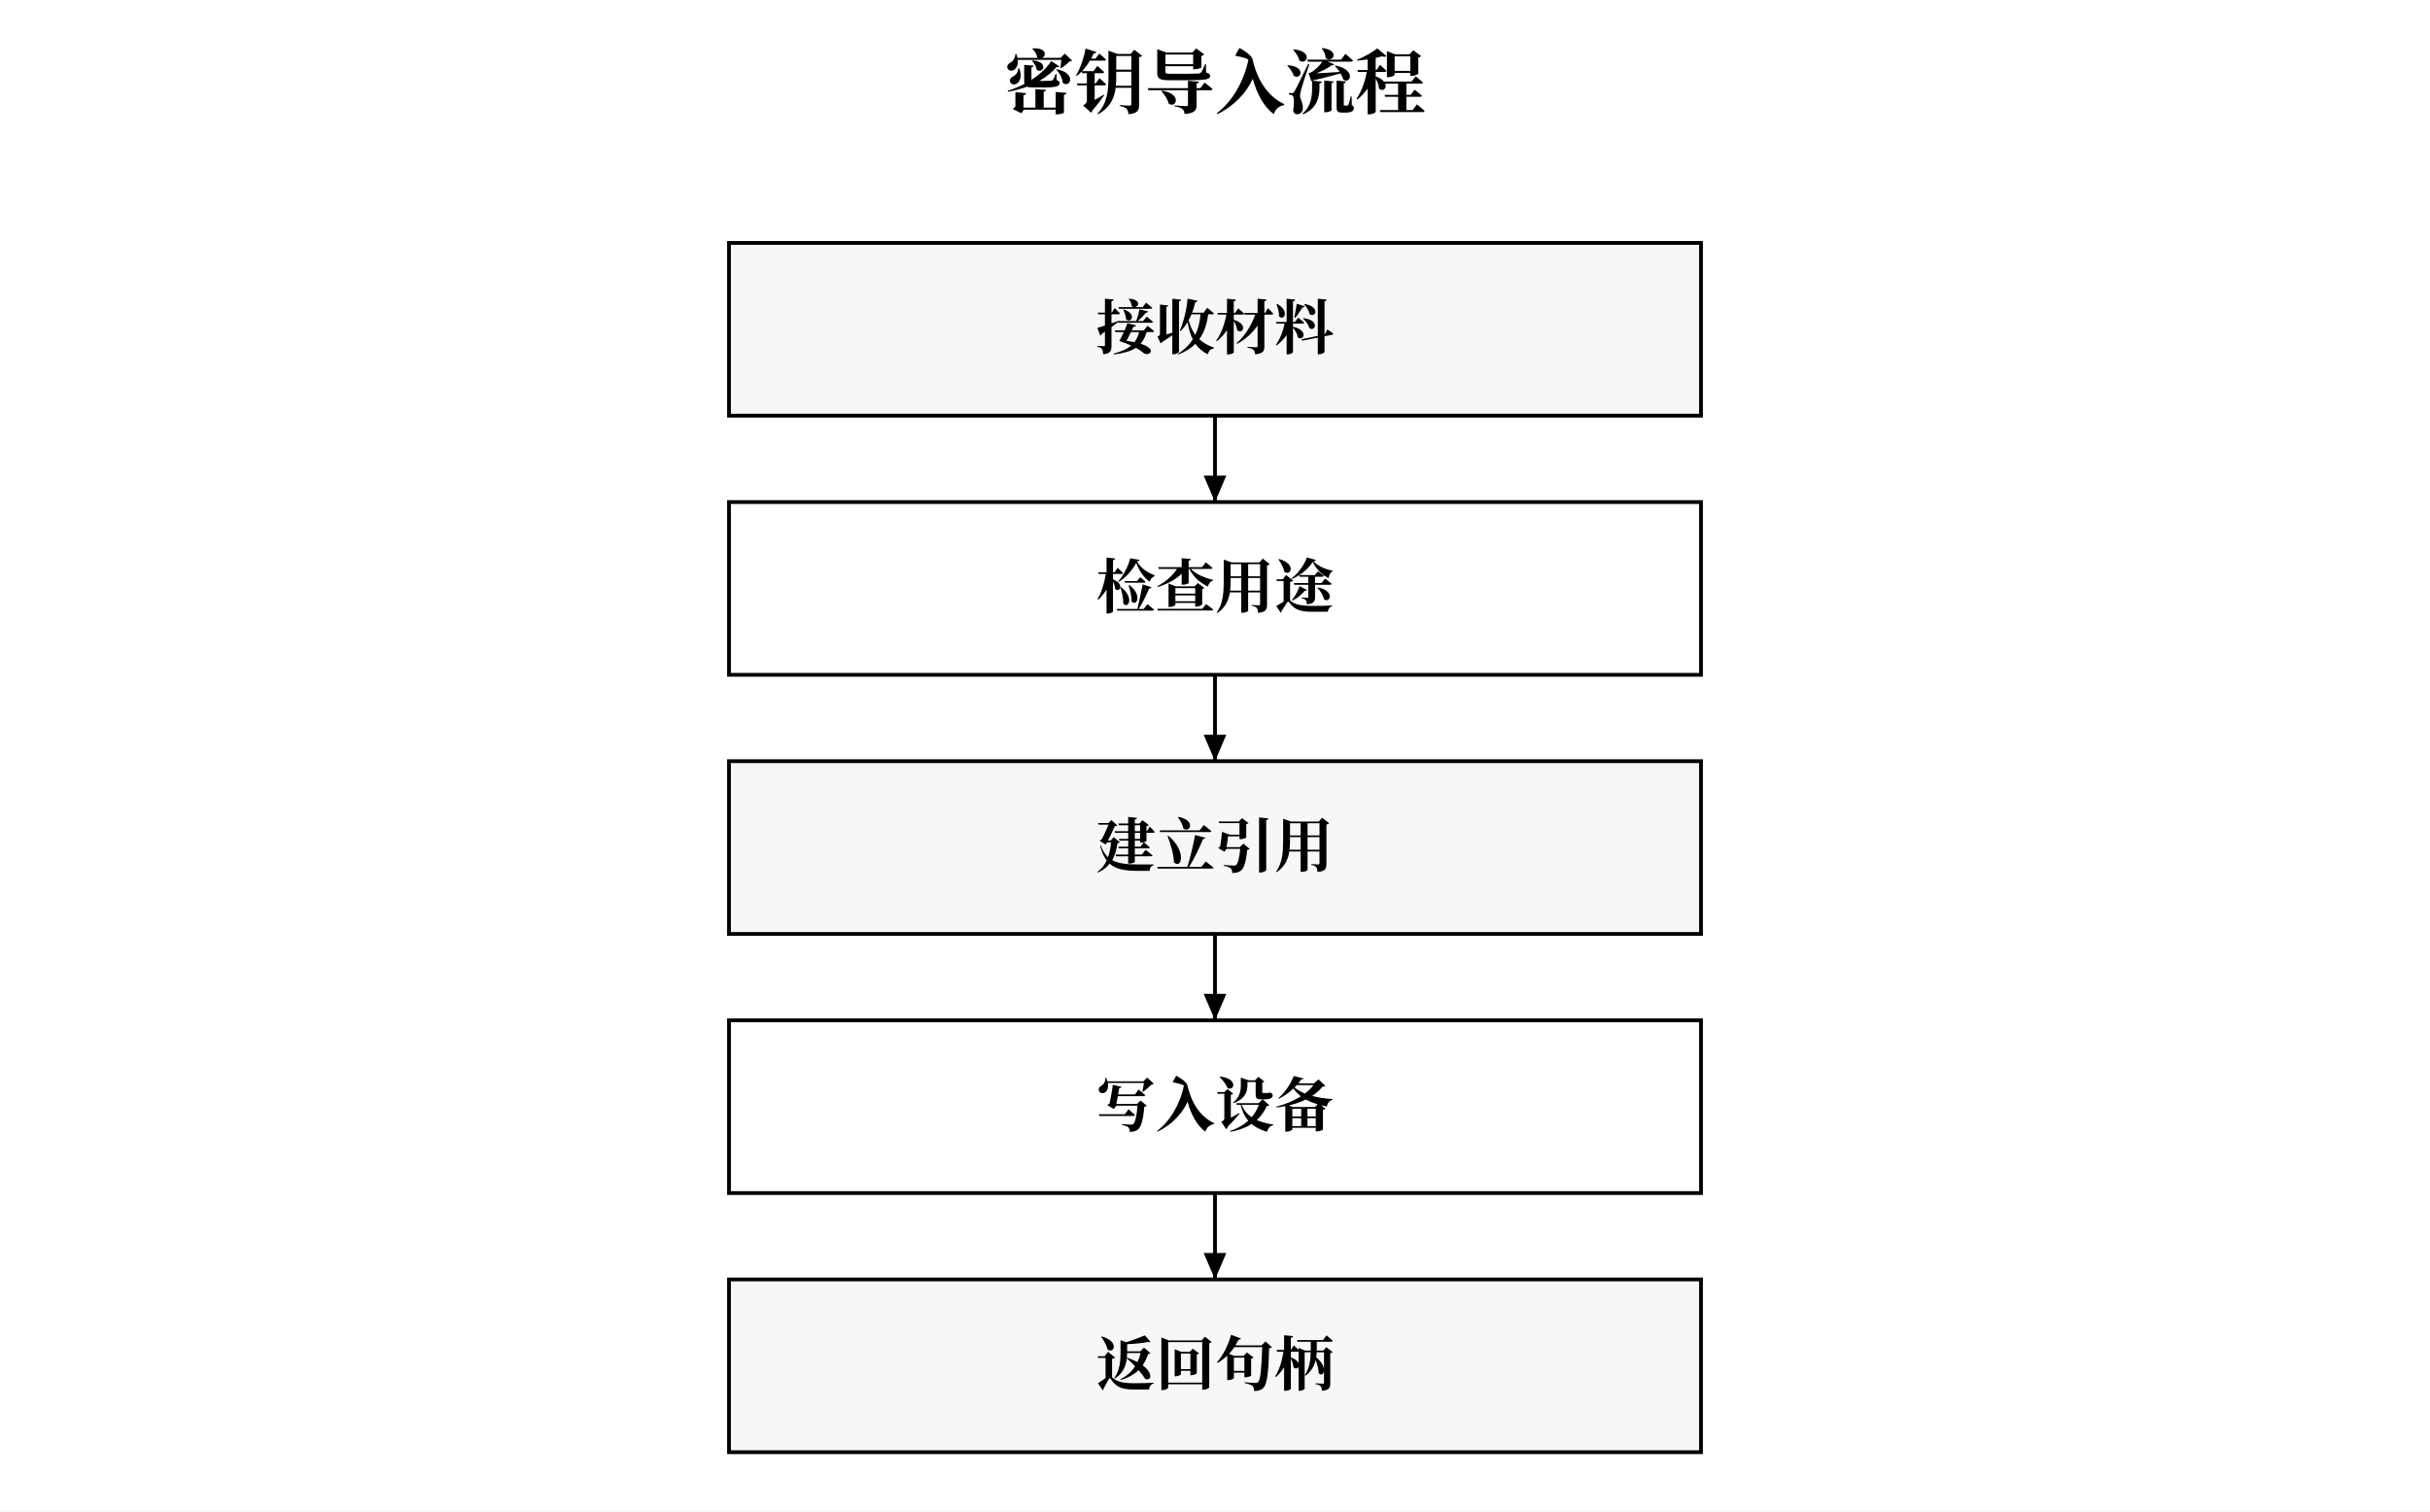
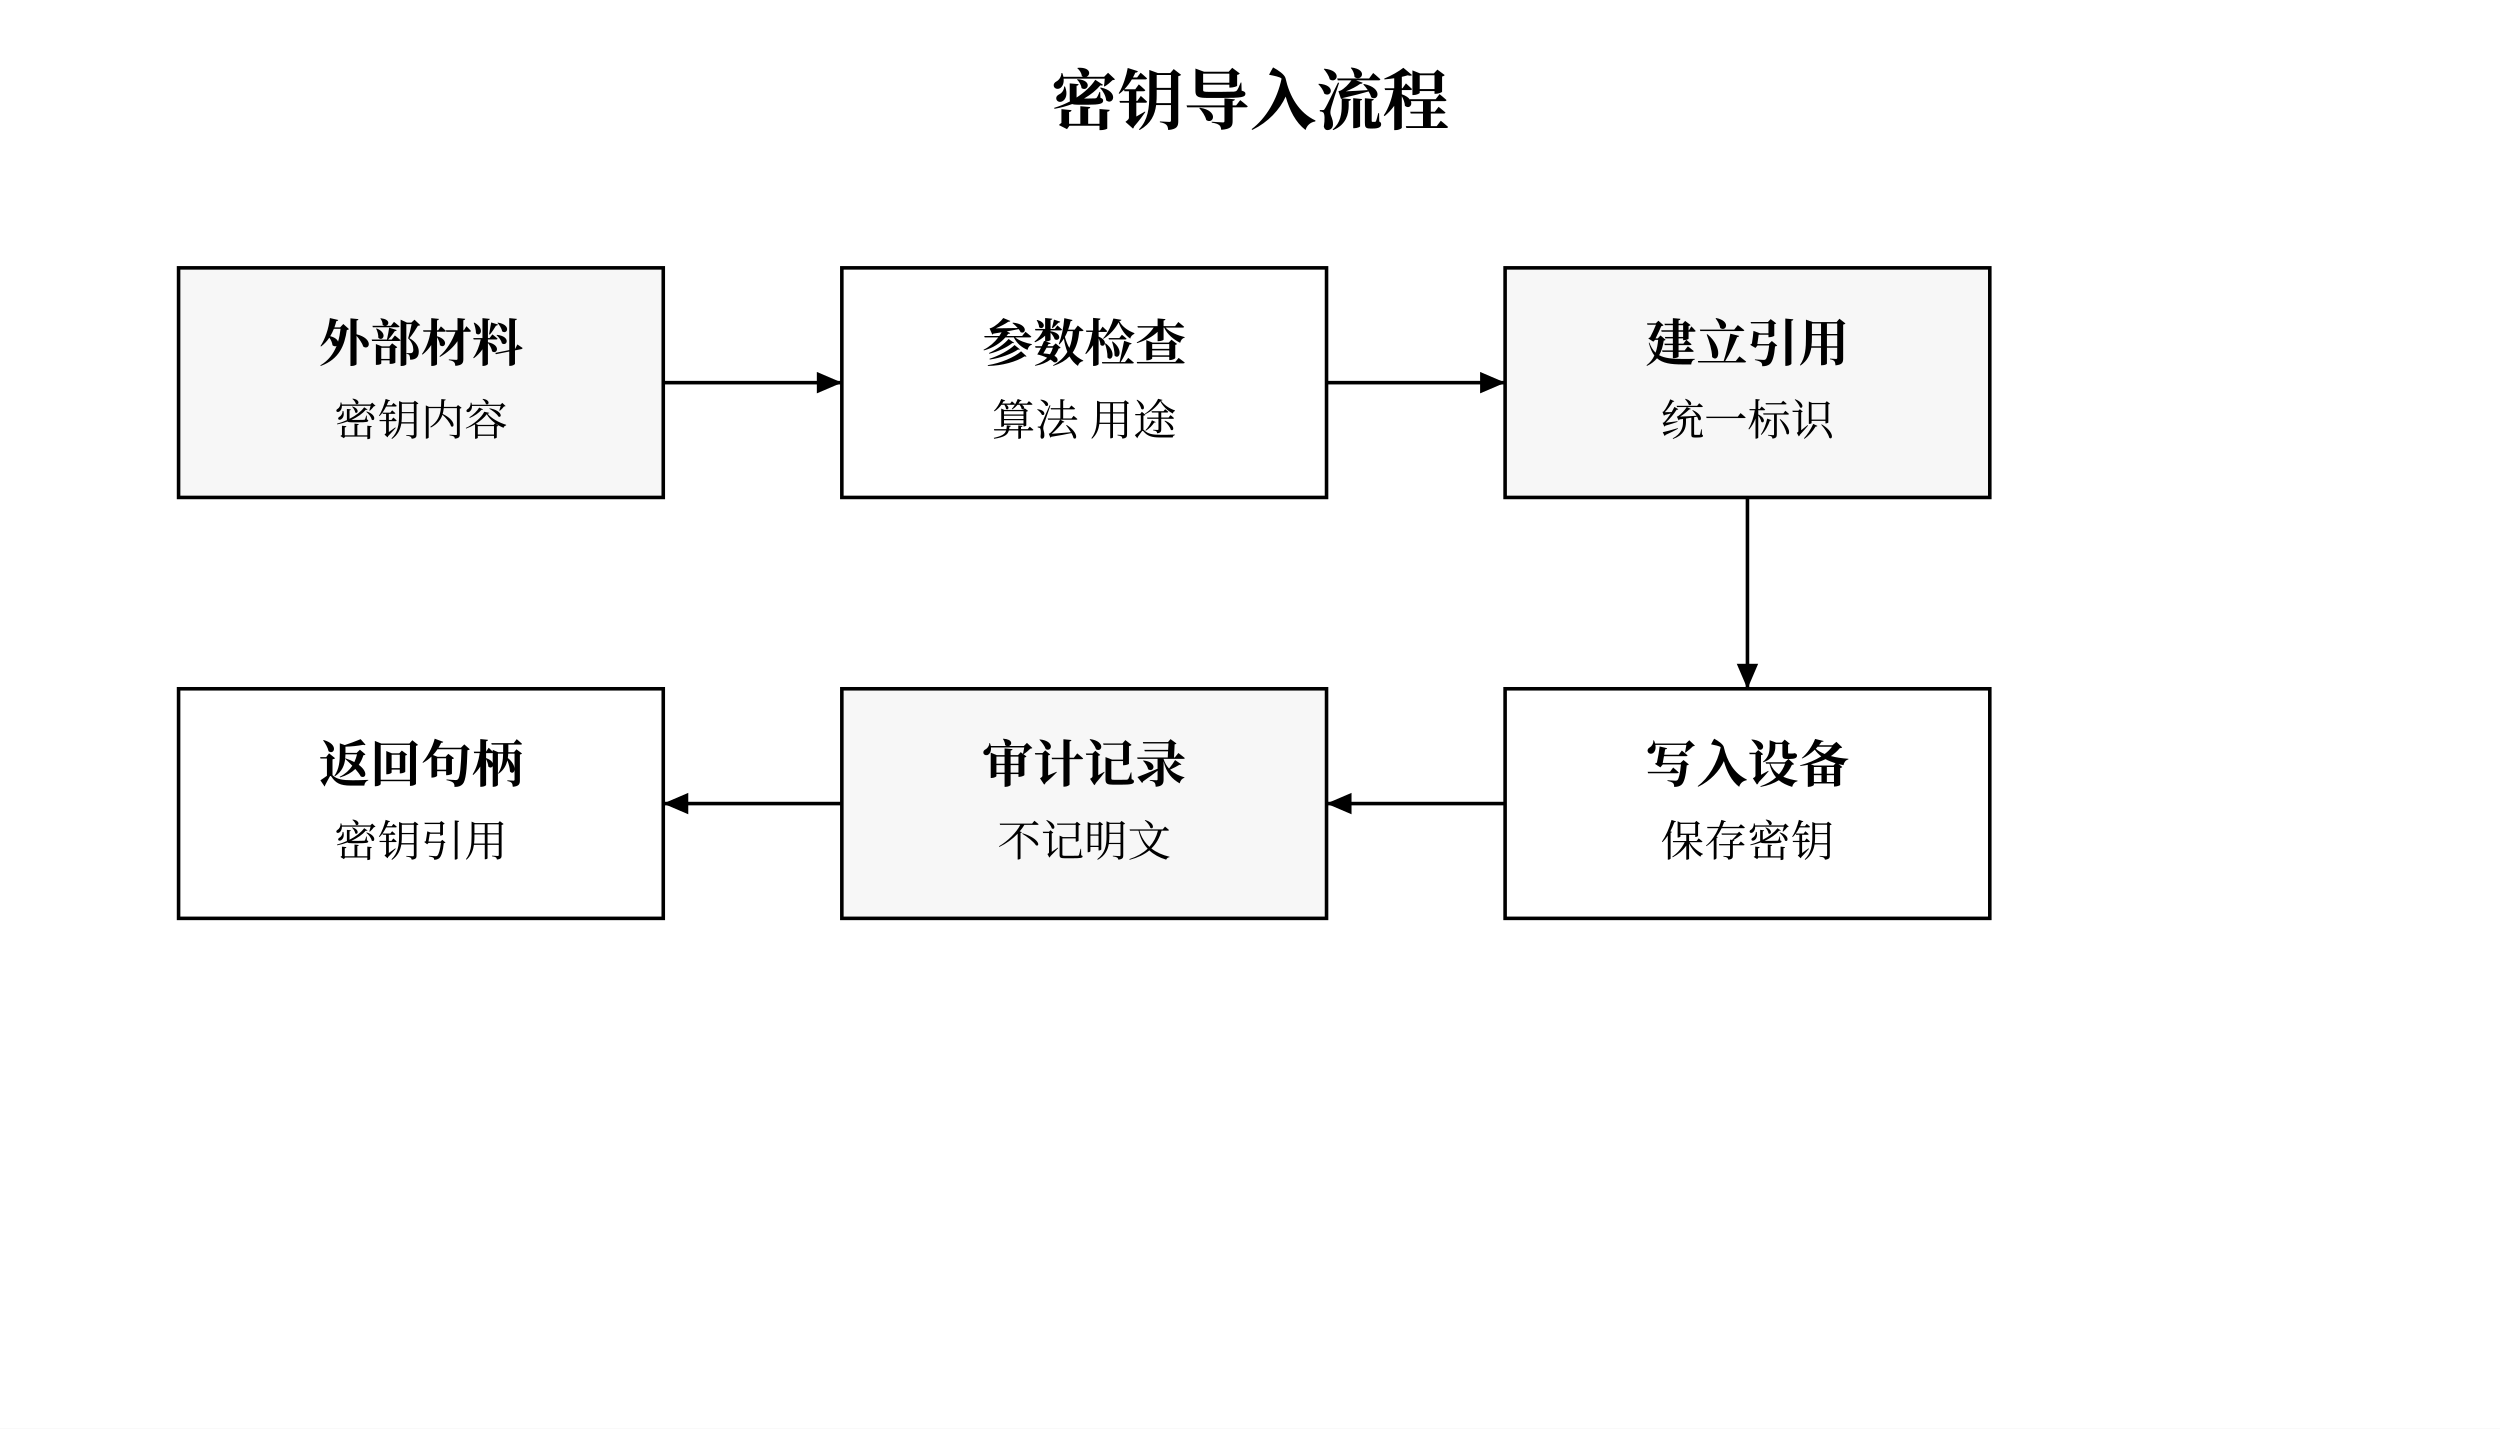
- <svg xmlns="http://www.w3.org/2000/svg" width="900" height="560" viewBox="0 0 900 560">
+ <svg xmlns="http://www.w3.org/2000/svg" width="980" height="560" viewBox="0 0 980 560">
  <defs>
    <marker id="arrow" markerWidth="8" markerHeight="8" refX="7" refY="3" orient="auto" markerUnits="strokeWidth">
-       <path d="M0,0 L0,6 L7,3 z" fill="#000000" />
+       <path d="M0,0 L0,6 L7,3 z" fill="#000" />
    </marker>
  </defs>
-   <rect x="0" y="0" width="900" height="560" fill="#ffffff" />
-   <text x="450.0" y="40" font-family="SimSun, Songti SC, Noto Serif CJK SC, Microsoft YaHei, Arial, sans-serif" font-size="26" font-weight="bold" text-anchor="middle" fill="#000000">密钥导入流程</text>
-   <rect x="270" y="90" width="360" height="64" fill="#f7f7f7" stroke="#000000" stroke-width="1.4" />
-   <text x="450.0" y="122.0" font-family="SimSun, Songti SC, Noto Serif CJK SC, Microsoft YaHei, Arial, sans-serif" font-size="22" font-weight="bold" text-anchor="middle" dominant-baseline="middle" fill="#000000">接收材料</text>
-   <line x1="450.0" y1="154" x2="450.0" y2="186" stroke="#000000" stroke-width="1.4" marker-end="url(#arrow)" />
-   <rect x="270" y="186" width="360" height="64" fill="#ffffff" stroke="#000000" stroke-width="1.4" />
-   <text x="450.0" y="218.0" font-family="SimSun, Songti SC, Noto Serif CJK SC, Microsoft YaHei, Arial, sans-serif" font-size="22" font-weight="bold" text-anchor="middle" dominant-baseline="middle" fill="#000000">检查用途</text>
-   <line x1="450.0" y1="250" x2="450.0" y2="282" stroke="#000000" stroke-width="1.4" marker-end="url(#arrow)" />
-   <rect x="270" y="282" width="360" height="64" fill="#f7f7f7" stroke="#000000" stroke-width="1.4" />
-   <text x="450.0" y="314.0" font-family="SimSun, Songti SC, Noto Serif CJK SC, Microsoft YaHei, Arial, sans-serif" font-size="22" font-weight="bold" text-anchor="middle" dominant-baseline="middle" fill="#000000">建立引用</text>
-   <line x1="450.0" y1="346" x2="450.0" y2="378" stroke="#000000" stroke-width="1.4" marker-end="url(#arrow)" />
-   <rect x="270" y="378" width="360" height="64" fill="#ffffff" stroke="#000000" stroke-width="1.4" />
-   <text x="450.0" y="410.0" font-family="SimSun, Songti SC, Noto Serif CJK SC, Microsoft YaHei, Arial, sans-serif" font-size="22" font-weight="bold" text-anchor="middle" dominant-baseline="middle" fill="#000000">写入设备</text>
-   <line x1="450.0" y1="442" x2="450.0" y2="474" stroke="#000000" stroke-width="1.4" marker-end="url(#arrow)" />
-   <rect x="270" y="474" width="360" height="64" fill="#f7f7f7" stroke="#000000" stroke-width="1.4" />
-   <text x="450.0" y="506.0" font-family="SimSun, Songti SC, Noto Serif CJK SC, Microsoft YaHei, Arial, sans-serif" font-size="22" font-weight="bold" text-anchor="middle" dominant-baseline="middle" fill="#000000">返回句柄</text>
+   <rect x="0" y="0" width="980" height="560" fill="#fff" />
+   <text x="490" y="40" font-family="SimSun, Songti SC, Noto Serif CJK SC, Microsoft YaHei, Arial, sans-serif" font-size="26" font-weight="bold" text-anchor="middle" dominant-baseline="middle">密钥导入流程</text>
+   <rect x="70" y="105" width="190" height="90" fill="#f7f7f7" stroke="#000" stroke-width="1.4" />
+   <text x="165" y="135" font-family="SimSun, Songti SC, Noto Serif CJK SC, Microsoft YaHei, Arial, sans-serif" font-size="20" font-weight="bold" text-anchor="middle" dominant-baseline="middle">外部材料</text>
+   <text x="165" y="165" font-family="SimSun, Songti SC, Noto Serif CJK SC, Microsoft YaHei, Arial, sans-serif" font-size="17" text-anchor="middle" dominant-baseline="middle">密钥内容</text>
+   <line x1="260" y1="150" x2="330" y2="150" stroke="#000" stroke-width="1.4" marker-end="url(#arrow)" />
+   <rect x="330" y="105" width="190" height="90" fill="#fff" stroke="#000" stroke-width="1.4" />
+   <text x="425" y="135" font-family="SimSun, Songti SC, Noto Serif CJK SC, Microsoft YaHei, Arial, sans-serif" font-size="20" font-weight="bold" text-anchor="middle" dominant-baseline="middle">参数检查</text>
+   <text x="425" y="165" font-family="SimSun, Songti SC, Noto Serif CJK SC, Microsoft YaHei, Arial, sans-serif" font-size="17" text-anchor="middle" dominant-baseline="middle">算法 用途</text>
+   <line x1="520" y1="150" x2="590" y2="150" stroke="#000" stroke-width="1.4" marker-end="url(#arrow)" />
+   <rect x="590" y="105" width="190" height="90" fill="#f7f7f7" stroke="#000" stroke-width="1.4" />
+   <text x="685" y="135" font-family="SimSun, Songti SC, Noto Serif CJK SC, Microsoft YaHei, Arial, sans-serif" font-size="20" font-weight="bold" text-anchor="middle" dominant-baseline="middle">建立引用</text>
+   <text x="685" y="165" font-family="SimSun, Songti SC, Noto Serif CJK SC, Microsoft YaHei, Arial, sans-serif" font-size="17" text-anchor="middle" dominant-baseline="middle">统一标识</text>
+   <line x1="685" y1="195" x2="685" y2="270" stroke="#000" stroke-width="1.4" marker-end="url(#arrow)" />
+   <rect x="590" y="270" width="190" height="90" fill="#fff" stroke="#000" stroke-width="1.4" />
+   <text x="685" y="300" font-family="SimSun, Songti SC, Noto Serif CJK SC, Microsoft YaHei, Arial, sans-serif" font-size="20" font-weight="bold" text-anchor="middle" dominant-baseline="middle">写入设备</text>
+   <text x="685" y="330" font-family="SimSun, Songti SC, Noto Serif CJK SC, Microsoft YaHei, Arial, sans-serif" font-size="17" text-anchor="middle" dominant-baseline="middle">保存密钥</text>
+   <line x1="590" y1="315" x2="520" y2="315" stroke="#000" stroke-width="1.4" marker-end="url(#arrow)" />
+   <rect x="330" y="270" width="190" height="90" fill="#f7f7f7" stroke="#000" stroke-width="1.4" />
+   <text x="425" y="300" font-family="SimSun, Songti SC, Noto Serif CJK SC, Microsoft YaHei, Arial, sans-serif" font-size="20" font-weight="bold" text-anchor="middle" dominant-baseline="middle">审计记录</text>
+   <text x="425" y="330" font-family="SimSun, Songti SC, Noto Serif CJK SC, Microsoft YaHei, Arial, sans-serif" font-size="17" text-anchor="middle" dominant-baseline="middle">不记明文</text>
+   <line x1="330" y1="315" x2="260" y2="315" stroke="#000" stroke-width="1.4" marker-end="url(#arrow)" />
+   <rect x="70" y="270" width="190" height="90" fill="#fff" stroke="#000" stroke-width="1.4" />
+   <text x="165" y="300" font-family="SimSun, Songti SC, Noto Serif CJK SC, Microsoft YaHei, Arial, sans-serif" font-size="20" font-weight="bold" text-anchor="middle" dominant-baseline="middle">返回句柄</text>
+   <text x="165" y="330" font-family="SimSun, Songti SC, Noto Serif CJK SC, Microsoft YaHei, Arial, sans-serif" font-size="17" text-anchor="middle" dominant-baseline="middle">密钥引用</text>
</svg>
